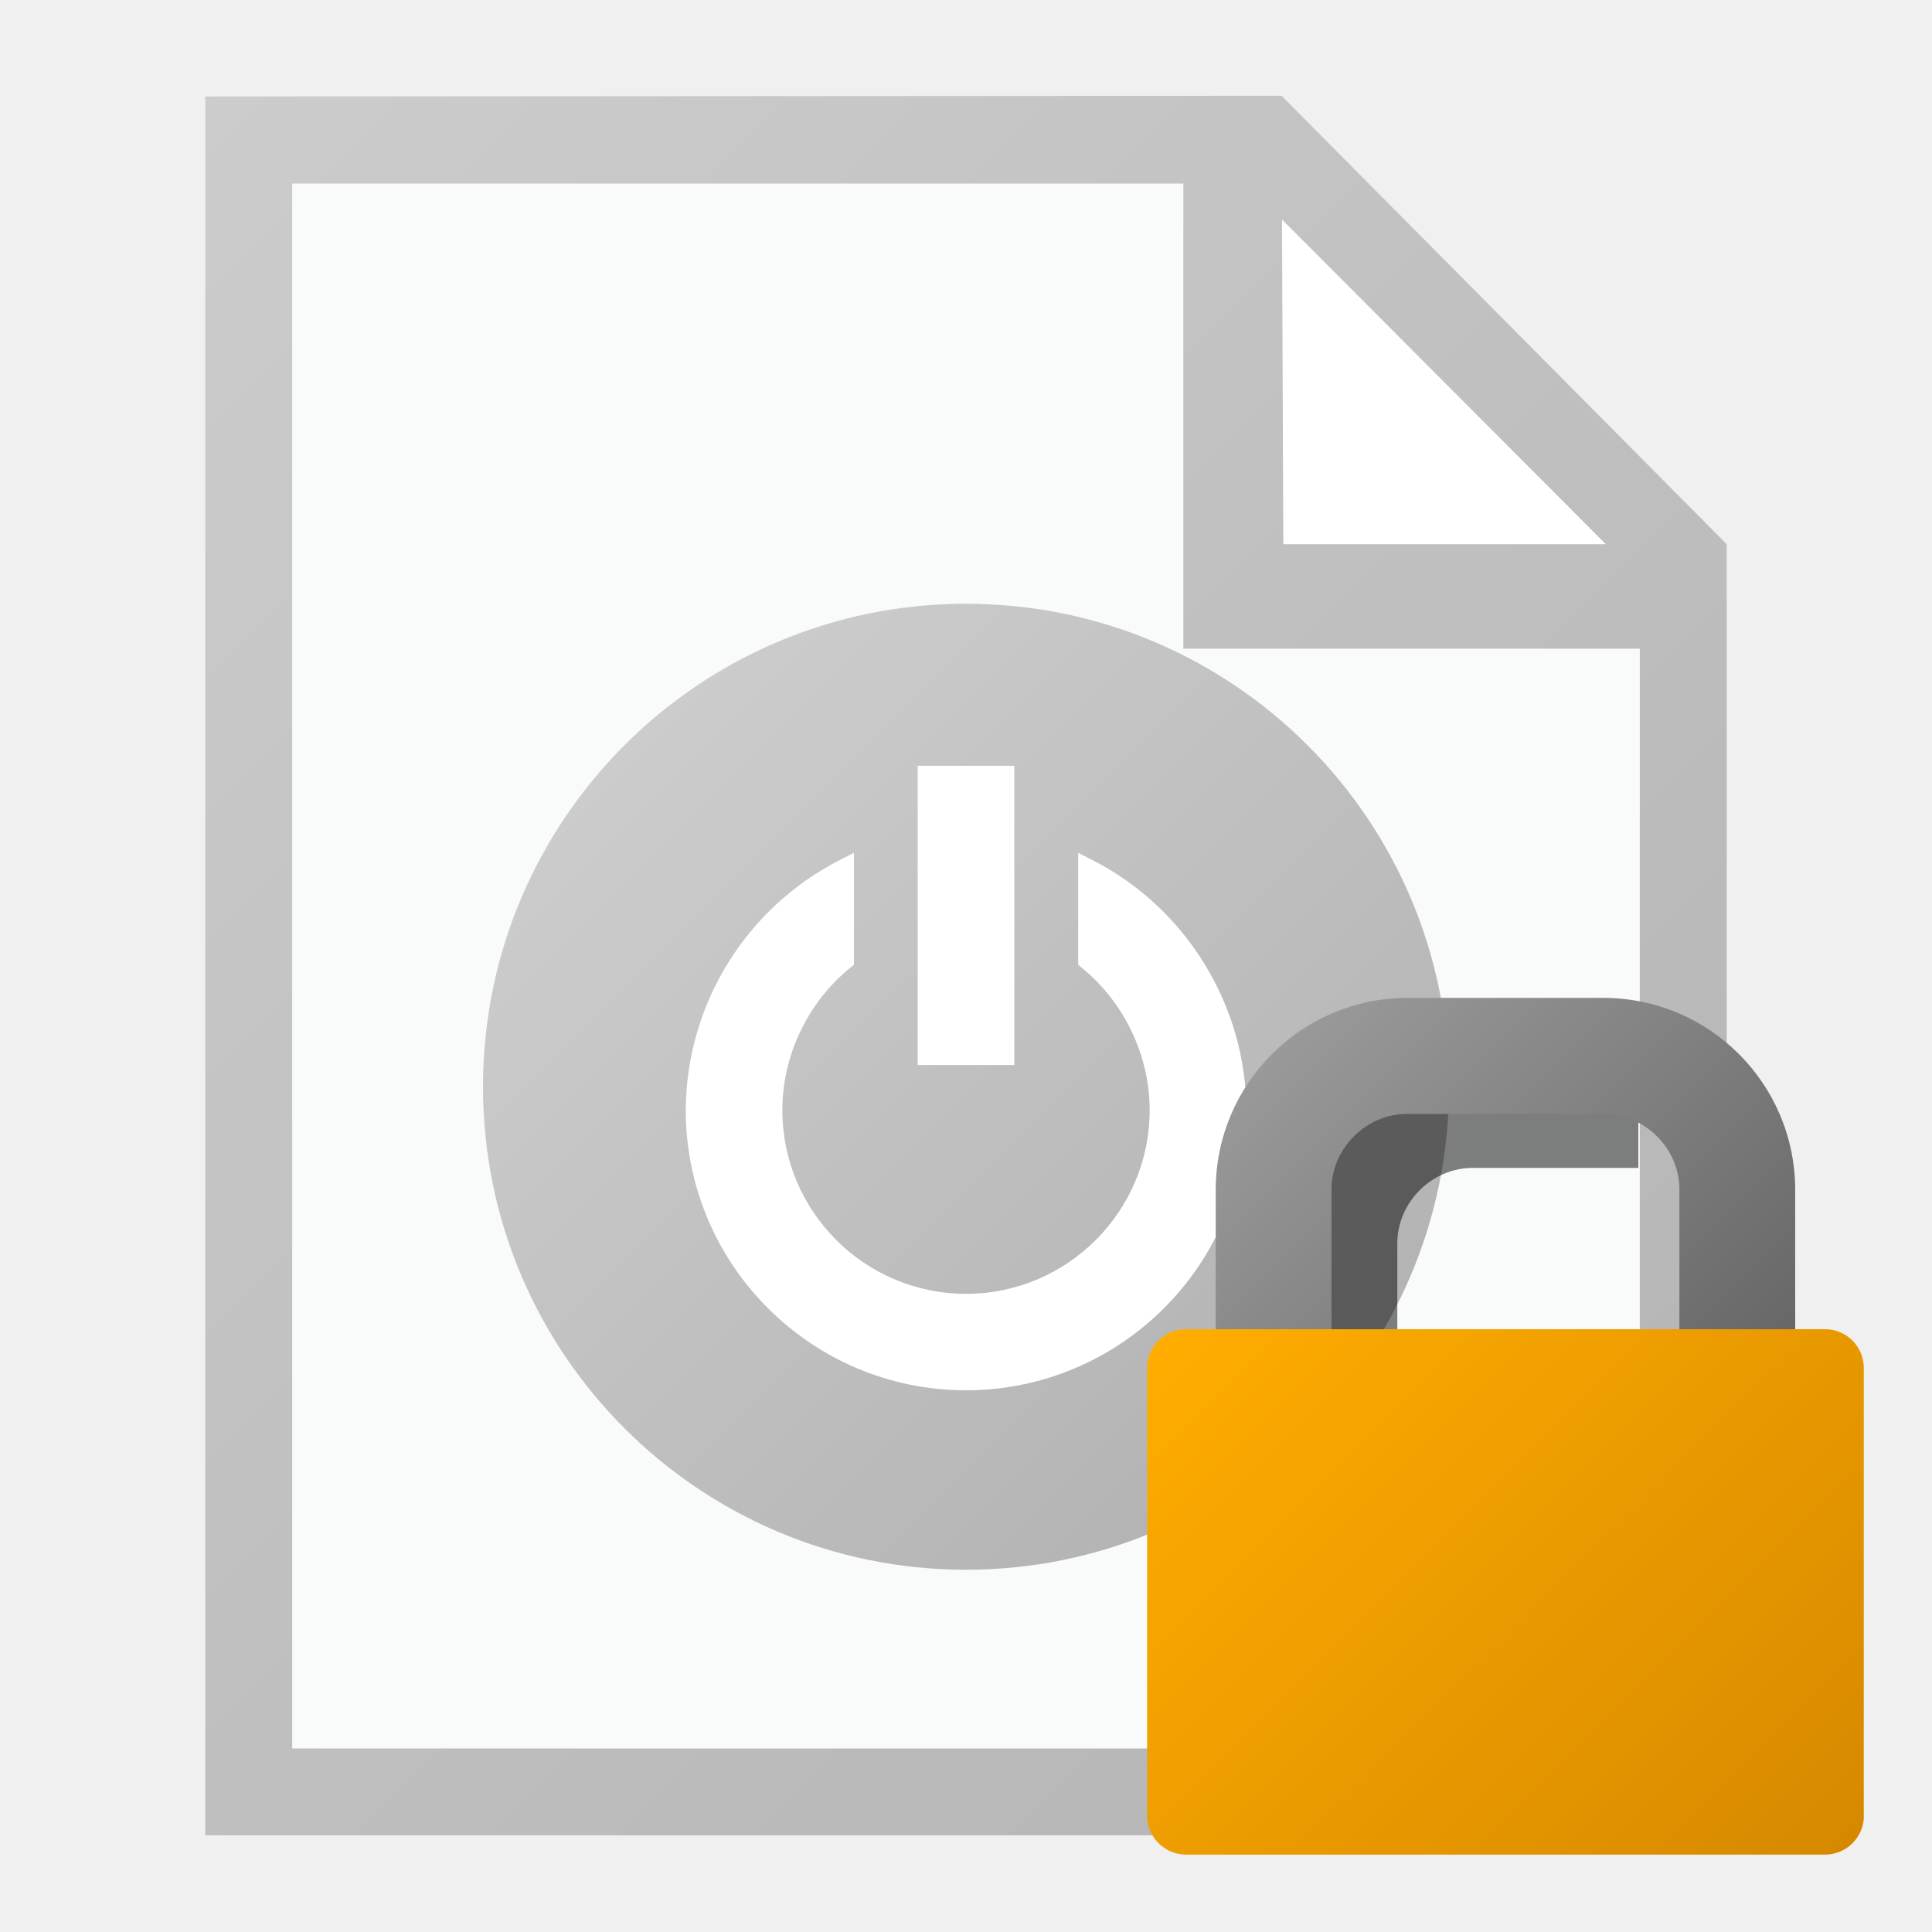
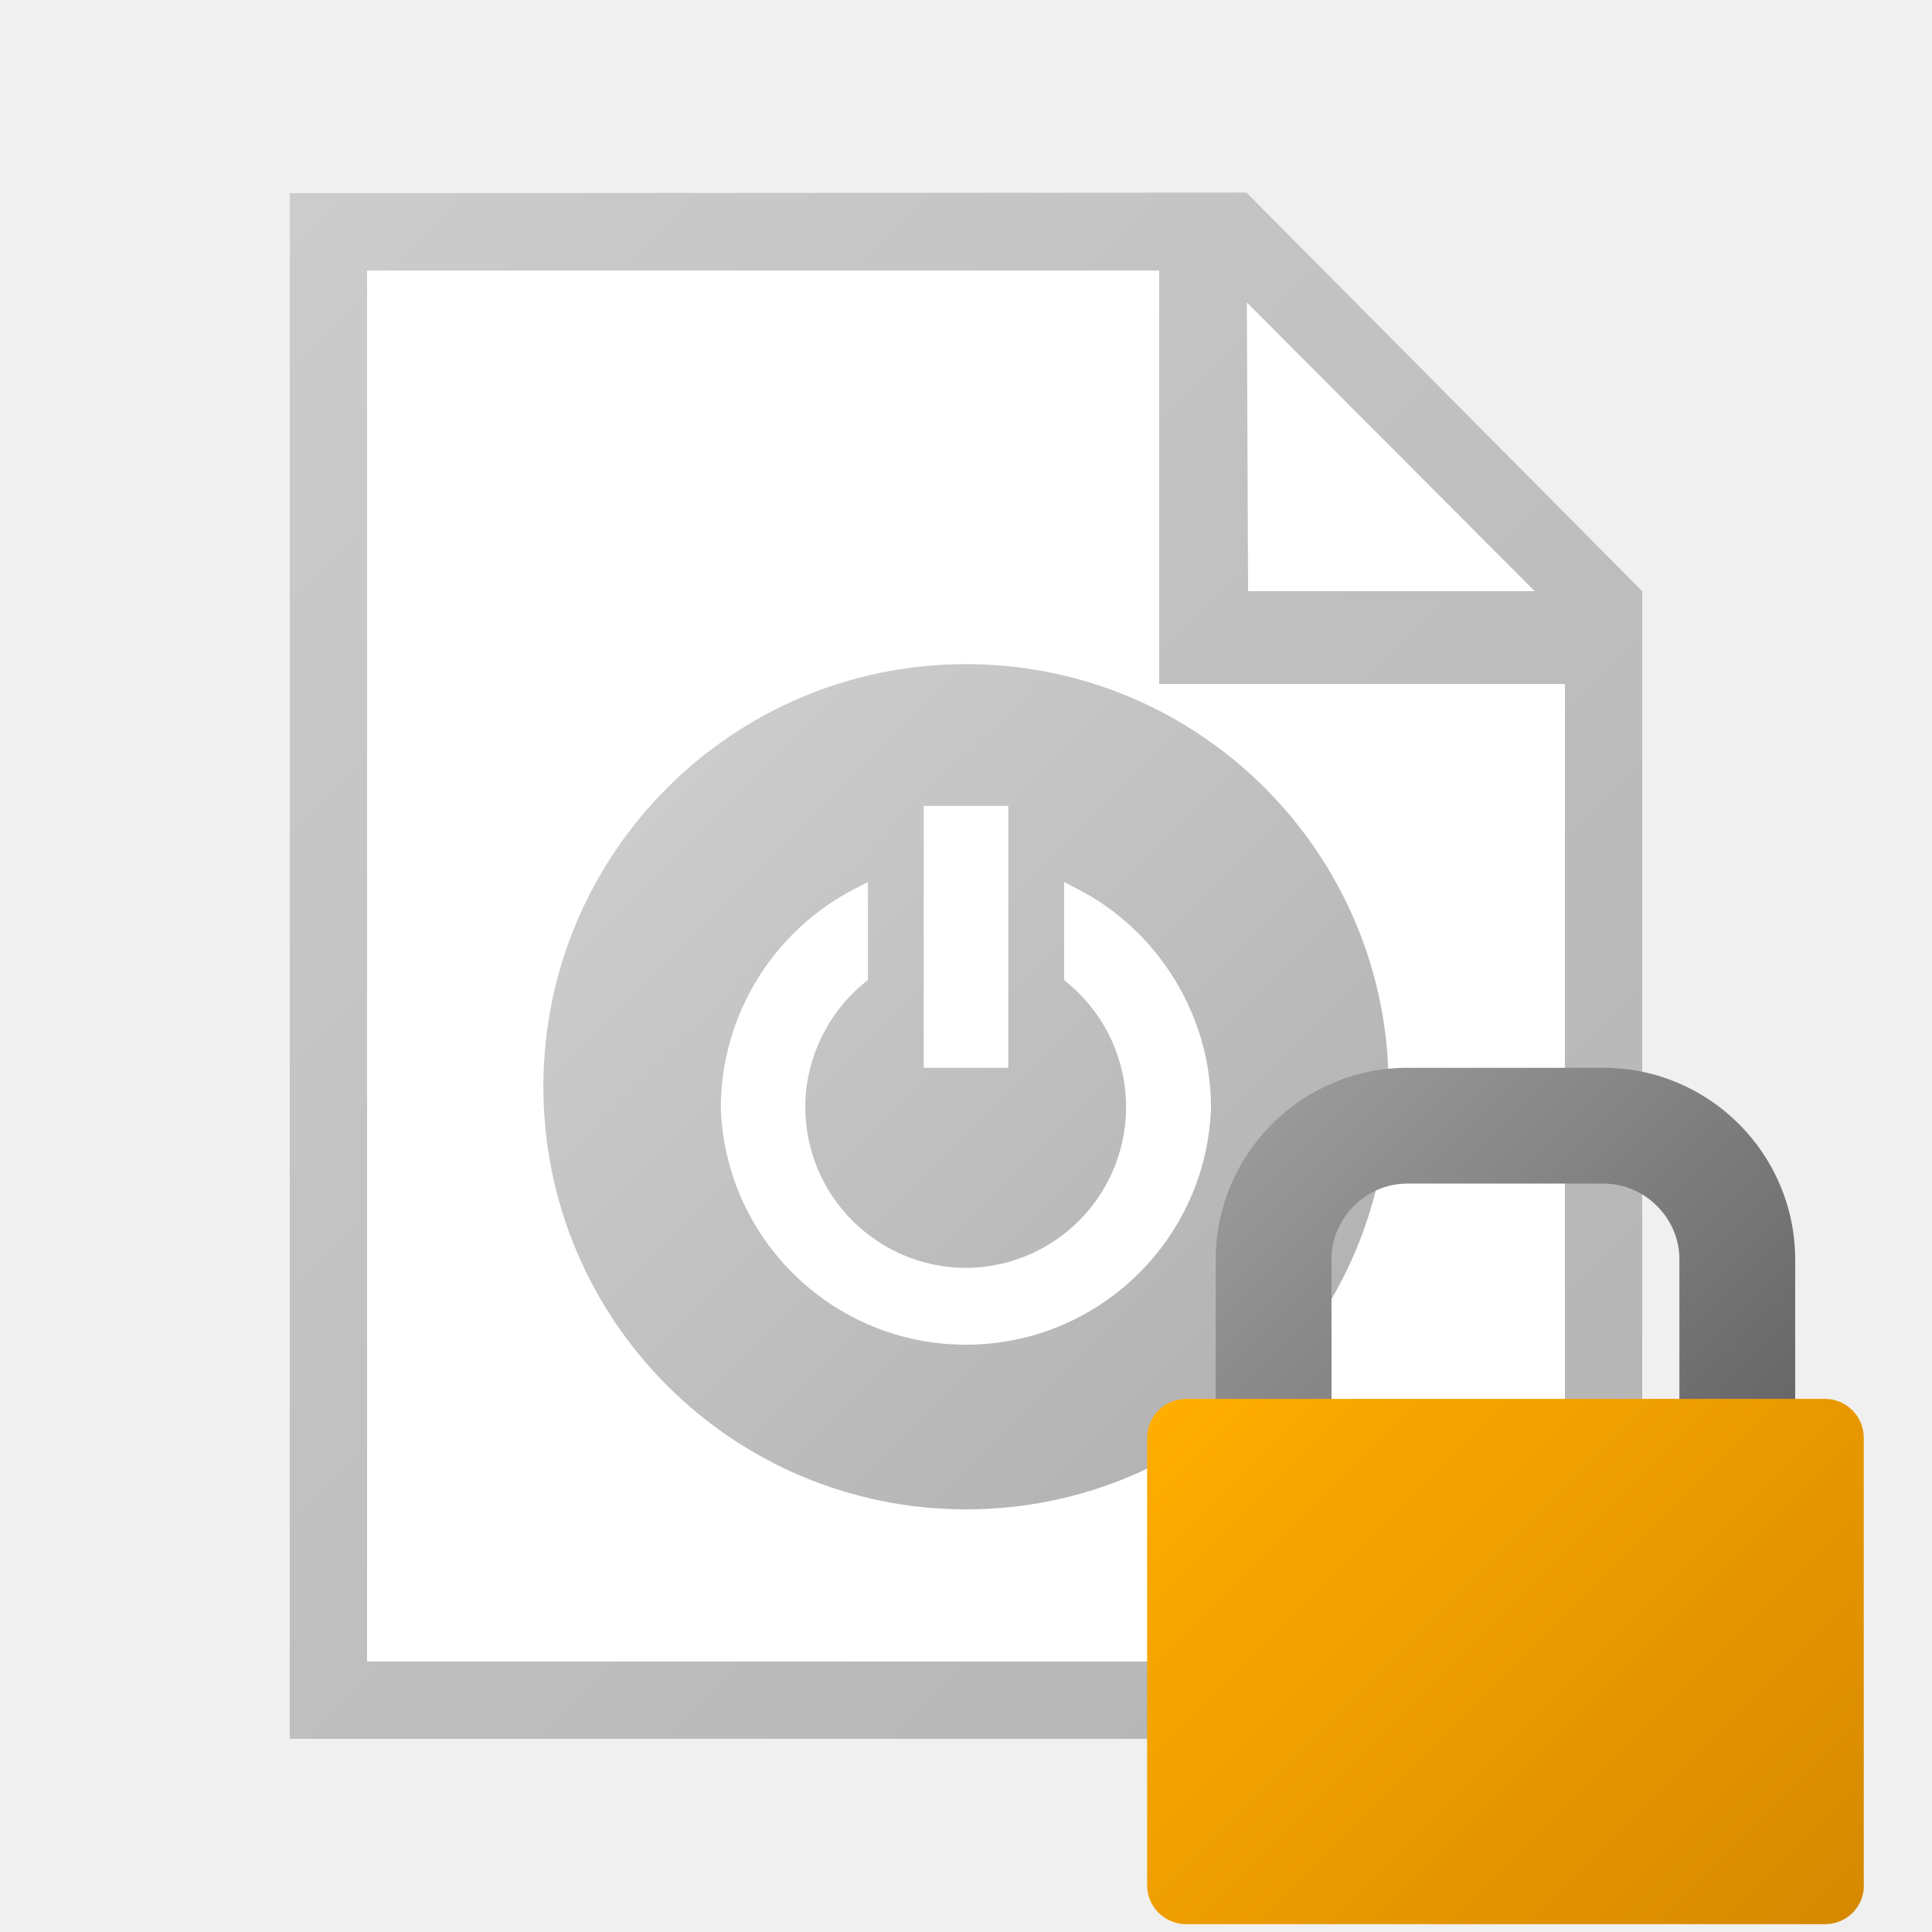
<svg xmlns="http://www.w3.org/2000/svg" width="18" height="18" viewBox="0 0 16 16">
-   <path fill="#FFF" d="M13.76 4.58v10.26H2.24V1.16h8.208l3.312 3.42z" />
-   <path fill="#F9FAFA" d="M13.76 4.58v10.26H2.24V1.16h8.208l3.312 3.42z" />
-   <linearGradient id="a" gradientUnits="userSpaceOnUse" x1="9211.5" y1="-13079.856" x2="9388.278" y2="-13256.635" gradientTransform="matrix(.032 0 0 -.032 -289.596 -412.384)">
+   <path fill="#FFF" d="M13.12 4.96v9.12H2.88V1.92h7.296l2.944 3.04z" />
+   <path fill="#FFF" d="M13.12 4.96v9.12H2.88V1.92h7.296l2.944 3.04z" />
+   <path fill="#FFF" d="M9.984 2.08l.256 3.2 2.88-.32-3.136-2.88z" />
+   <linearGradient id="a" gradientUnits="userSpaceOnUse" x1="18136.691" y1="25898.059" x2="18511.69" y2="26273.057" gradientTransform="matrix(.032 0 0 .032 -579.192 -825.92)">
    <stop offset="0" stop-color="#ccc" />
    <stop offset="1" stop-color="#b3b3b3" />
  </linearGradient>
-   <circle fill="url(#a)" cx="8" cy="9" r="4" />
-   <g fill="#FFF">
-     <path d="M9.045 7.122l-.116-.059v.927l.029.024c.353.287.563.728.563 1.18 0 .839-.683 1.521-1.521 1.521a1.523 1.523 0 0 1-1.521-1.521c0-.452.21-.893.563-1.18l.03-.024v-.927l-.116.059a2.34 2.34 0 0 0-1.277 2.072A2.323 2.323 0 0 0 8 11.514a2.324 2.324 0 0 0 2.321-2.32c0-.867-.502-1.68-1.276-2.072z" />
-     <path d="M7.6 6.342h.8V8.82h-.8V6.342z" />
-   </g>
-   <path fill="#FFF" d="M10.232 1.339l.287 3.6 3.239-.36-3.526-3.24z" />
-   <linearGradient id="b" gradientUnits="userSpaceOnUse" x1="16070.629" y1="22973.727" x2="16445.621" y2="23348.719" gradientTransform="matrix(.036 0 0 .036 -578.212 -824.884)">
+   <path fill="url(#a)" d="M10.323 1.595L2.4 1.6v12.8h11.2V4.896l-3.277-3.301zm2.387 3.301h-2.374l-.01-2.391 2.384 2.391zm.25 8.864H3.04V2.24H9.6v3.424h3.36v8.096z" />
+   <linearGradient id="b" gradientUnits="userSpaceOnUse" x1="36372.188" y1="51823.906" x2="36526.879" y2="51978.598" gradientTransform="matrix(.032 0 0 .032 -1158.385 -1651.84)">
    <stop offset="0" stop-color="#ccc" />
    <stop offset="1" stop-color="#b3b3b3" />
  </linearGradient>
-   <path fill="url(#b)" d="M10.613.793L1.7.799v14.4h12.6V4.507L10.613.793zm2.686 3.714h-2.671l-.011-2.689 2.682 2.689zm.281 9.973H2.42V1.52H9.8v3.852h3.78v9.108z" />
+   <circle fill="url(#b)" cx="8" cy="9" r="3.5" />
+   <g fill="#FFF">
+     <path d="M8.914 7.357l-.101-.052v.811l.024.021A1.332 1.332 0 0 1 8 10.5a1.334 1.334 0 0 1-1.331-1.331c0-.396.184-.782.493-1.032l.026-.021v-.811l-.102.052a2.049 2.049 0 0 0-1.117 1.812 2.031 2.031 0 0 0 4.06 0c0-.758-.438-1.469-1.115-1.812z" />
+     <path d="M7.65 6.674h.7v2.169h-.7V6.674z" />
+   </g>
  <g>
-     <path opacity=".5" d="M13.568 11.455h-1.996v-1.158c0-.34.285-.625.625-.625h1.371v-.961h-1.371c-.872 0-1.586.715-1.586 1.586v1.158h-.246a.322.322 0 0 0-.322.322v2.59h3.525v-2.912z" />
-     <linearGradient id="c" gradientUnits="userSpaceOnUse" x1="18406.225" y1="26043.019" x2="18512.033" y2="26148.828" gradientTransform="matrix(.032 0 0 .032 -578.224 -824.888)">
+     <linearGradient id="c" gradientUnits="userSpaceOnUse" x1="54605.762" y1="77681.086" x2="54711.547" y2="77786.867" gradientTransform="matrix(.032 0 0 .032 -1736.609 -2476.727)">
      <stop offset="0" stop-color="#999" />
      <stop offset="1" stop-color="#666" />
    </linearGradient>
-     <path fill="url(#c)" d="M11.027 11.168V9.85c0-.34.287-.625.625-.625h1.63c.339 0 .626.285.626.625v1.318h.959V9.85a1.59 1.59 0 0 0-1.585-1.586h-1.63a1.59 1.59 0 0 0-1.584 1.586v1.318h.959z" />
-     <linearGradient id="d" gradientUnits="userSpaceOnUse" x1="18381.725" y1="26112.316" x2="18536.563" y2="26267.154" gradientTransform="matrix(.032 0 0 .032 -578.224 -824.888)">
+     <path fill="url(#c)" d="M11.027 11.745v-1.318c0-.34.287-.625.625-.625h1.63c.339 0 .626.285.626.625v1.318h.959v-1.318a1.59 1.59 0 0 0-1.585-1.584h-1.63a1.59 1.59 0 0 0-1.584 1.584v1.318h.959z" />
+     <linearGradient id="d" gradientUnits="userSpaceOnUse" x1="54581.23" y1="77750.313" x2="54736.078" y2="77905.156" gradientTransform="matrix(.032 0 0 .032 -1736.609 -2476.727)">
      <stop offset="0" stop-color="#ffad00" />
      <stop offset="1" stop-color="#d68900" />
    </linearGradient>
-     <path fill="url(#d)" d="M15.436 15.037a.322.322 0 0 1-.321.322H9.823a.323.323 0 0 1-.323-.322V11.33c0-.178.145-.322.323-.322h5.291a.32.32 0 0 1 .321.322v3.707z" />
+     <path fill="url(#d)" d="M15.436 15.614a.32.32 0 0 1-.317.321H9.823a.323.323 0 0 1-.323-.321v-3.707c0-.179.145-.322.323-.322h5.291c.179 0 .321.146.321.322v3.707h.001z" />
  </g>
</svg>
